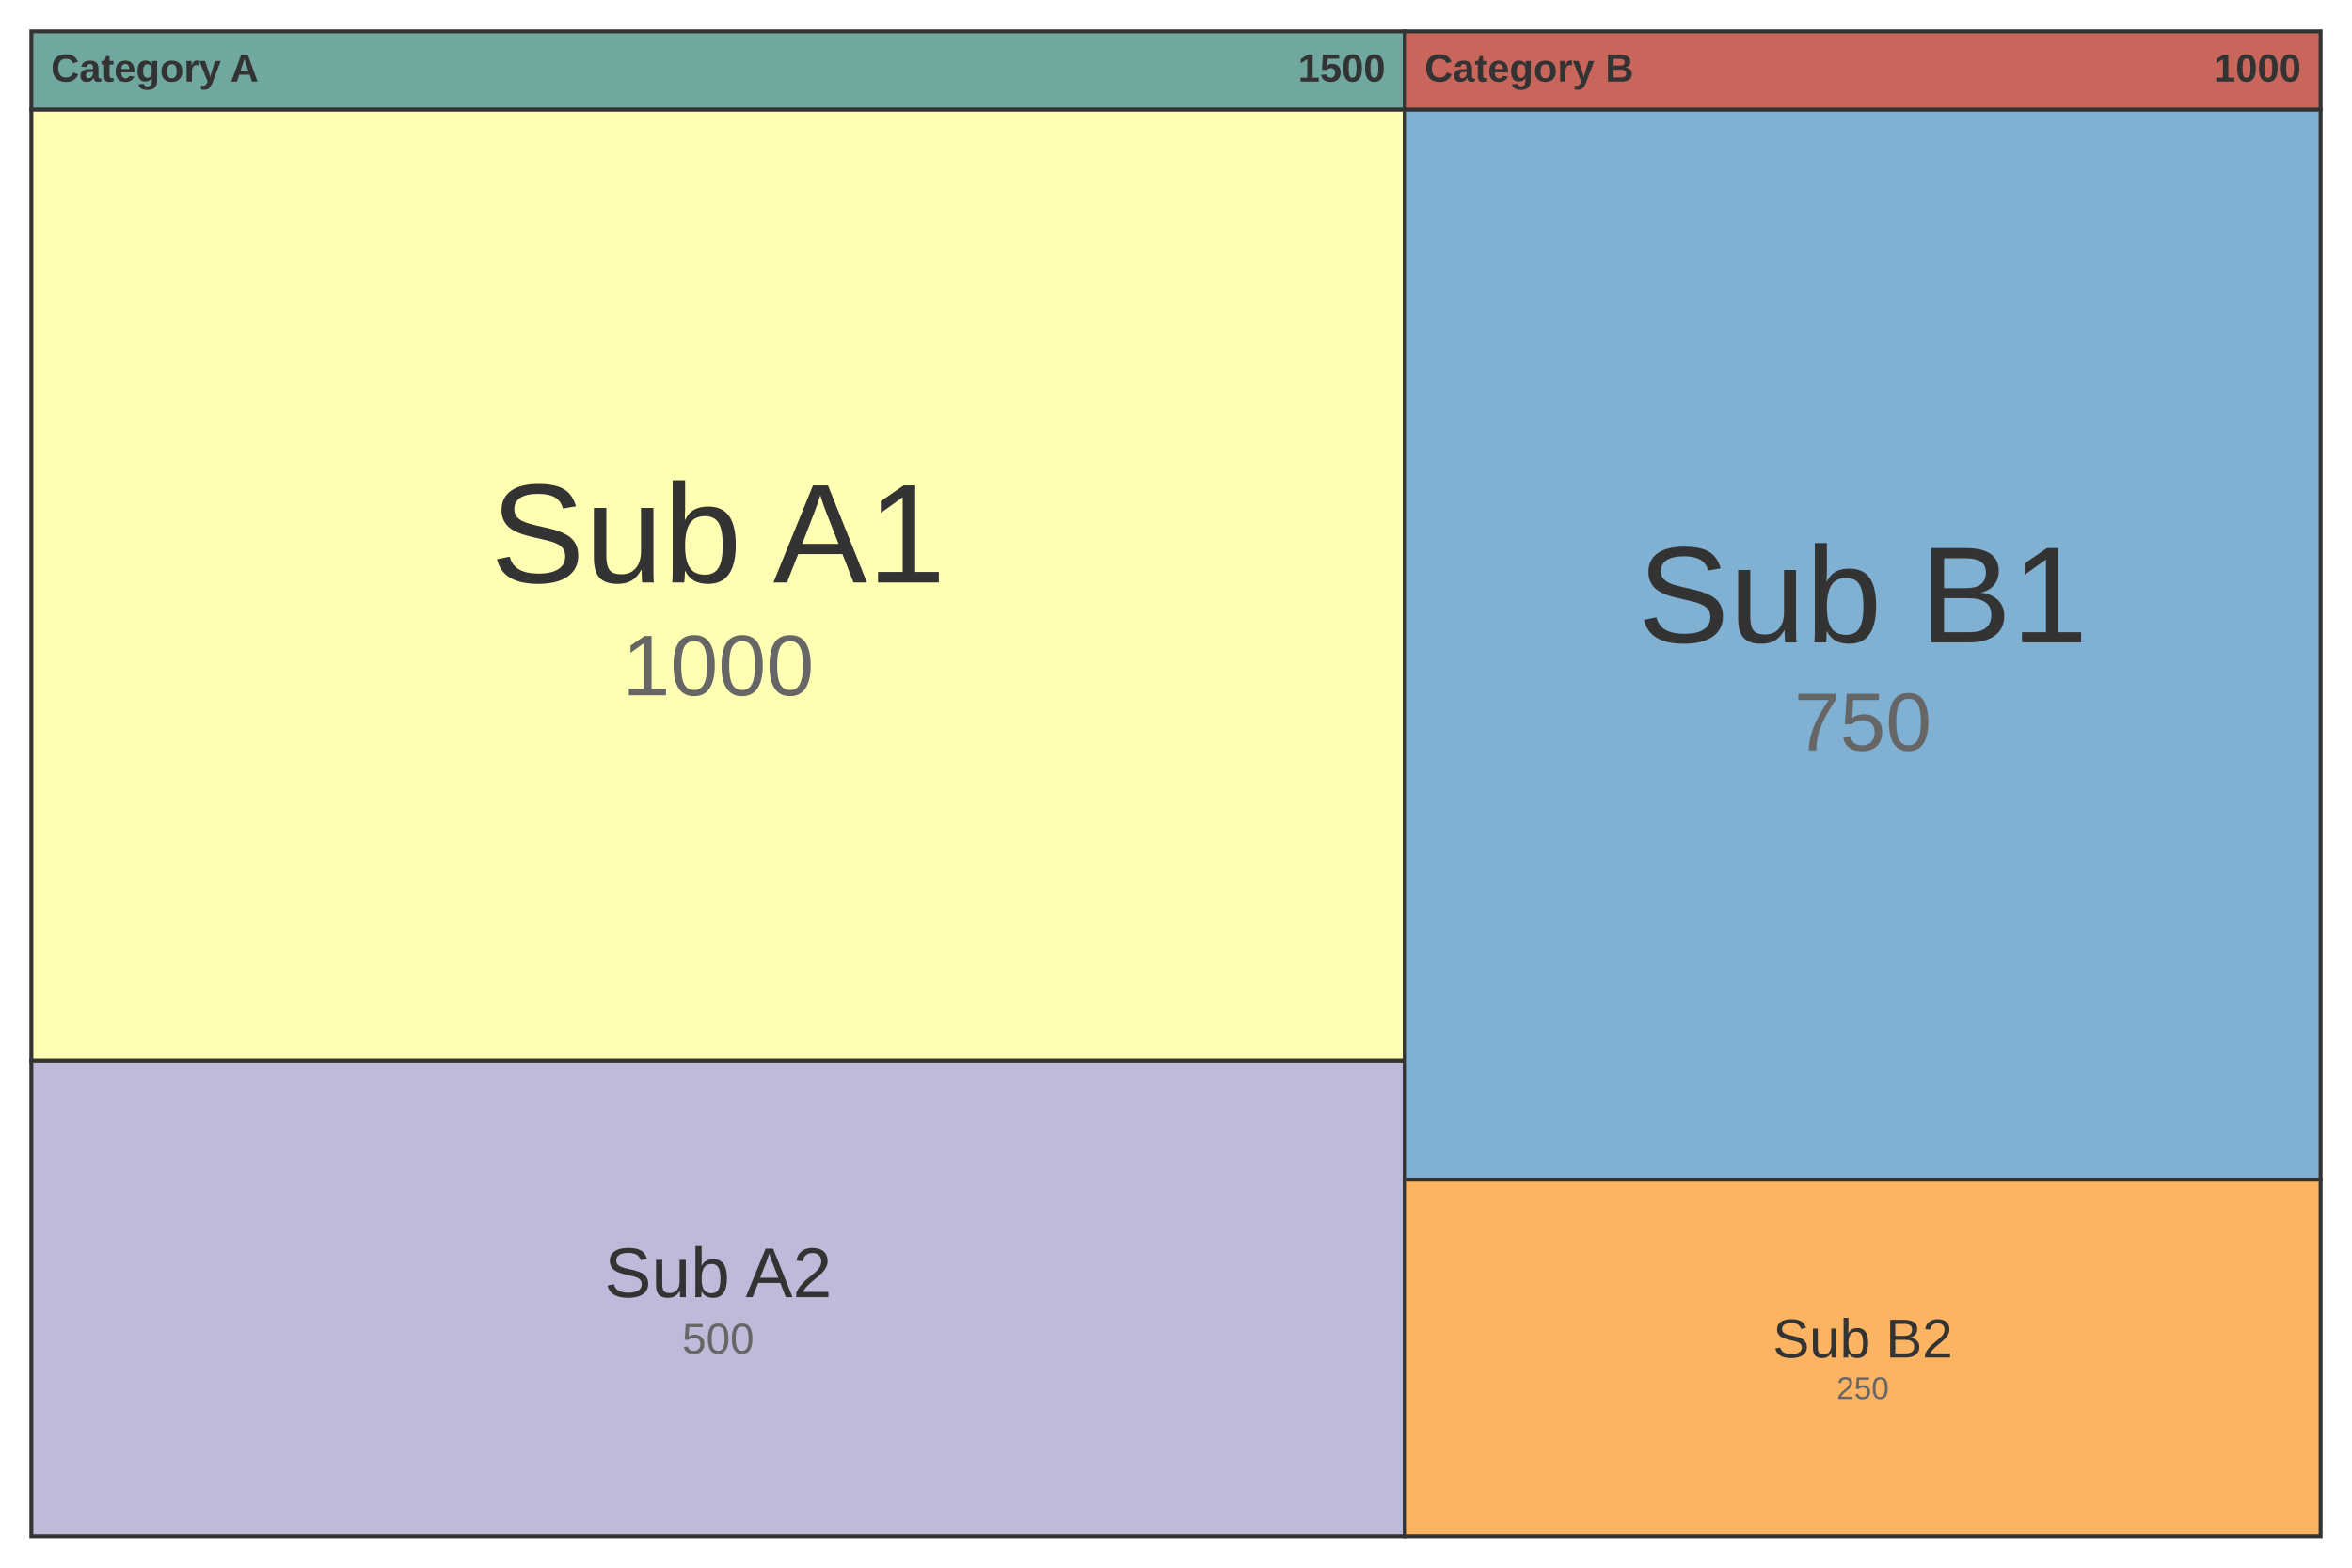
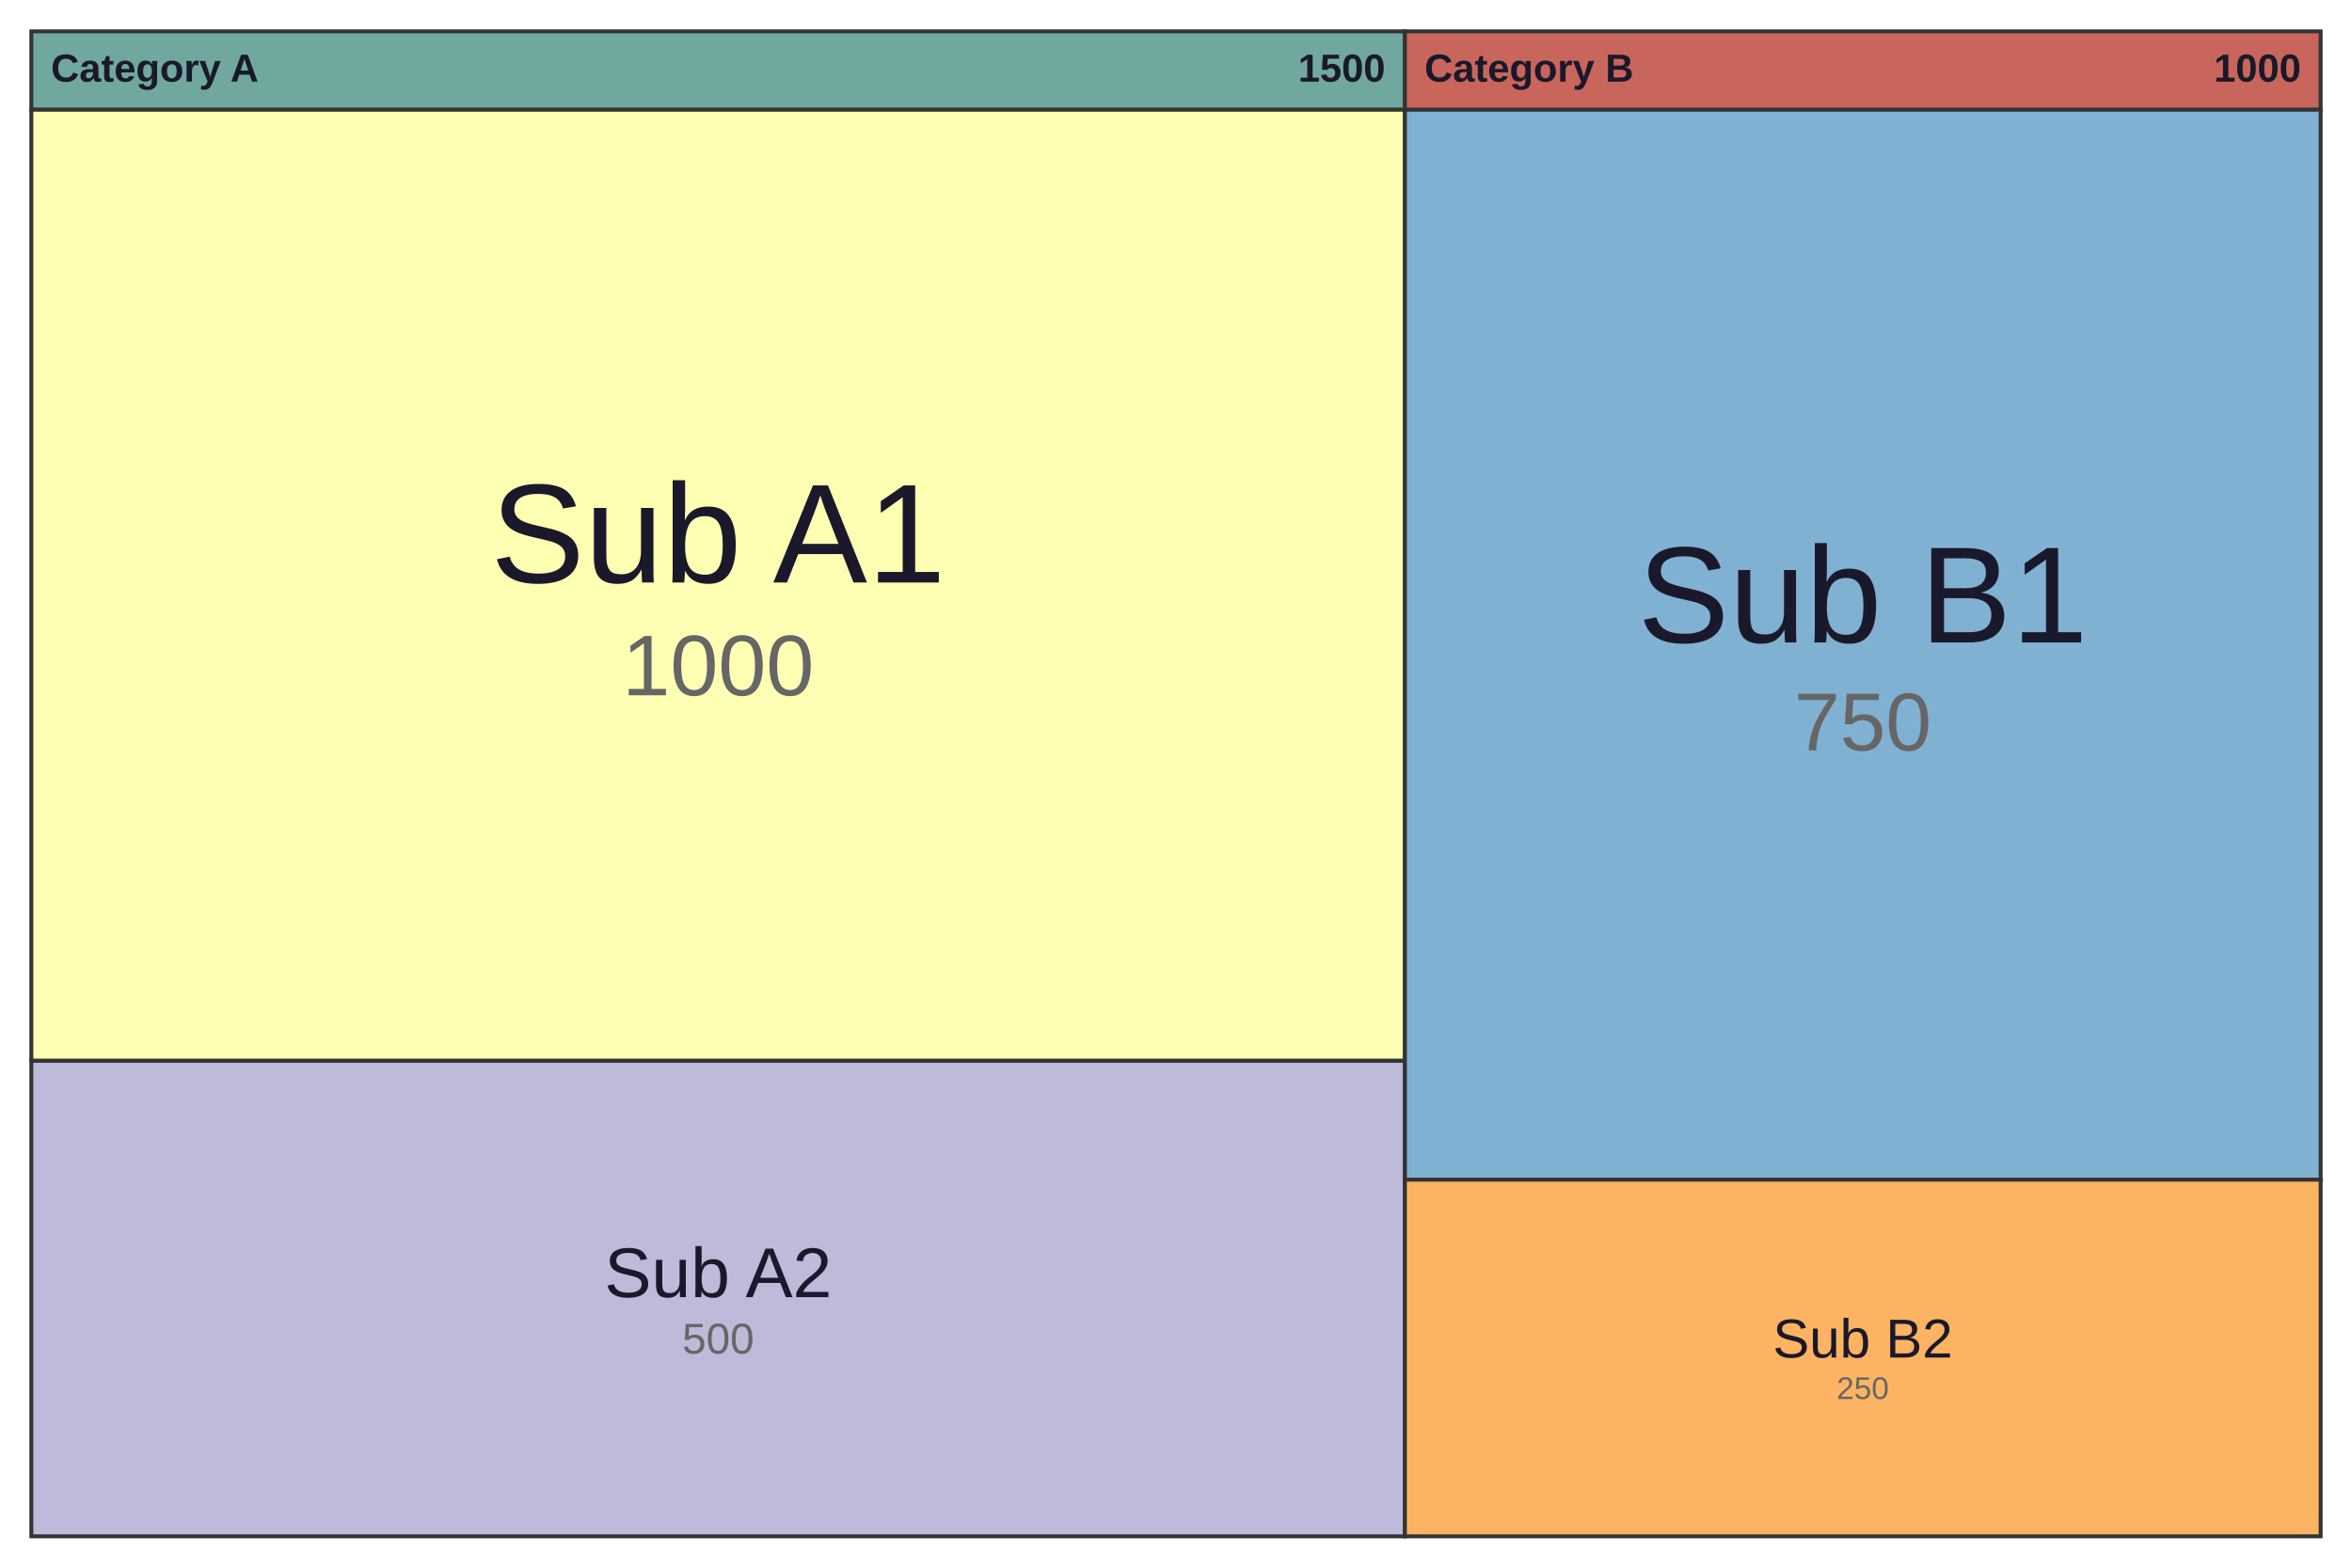
<svg xmlns="http://www.w3.org/2000/svg" id="mermaid-svg" width="100%" viewBox="0 0 600 400" style="max-width: 600px;" role="graphics-document document">
-   <rect x="8" y="8" width="350.4" height="20" fill="#70A89F" stroke="#333" stroke-width="1" />
-   <text x="13" y="18" text-anchor="start" dominant-baseline="middle" font-size="10px" font-family="'trebuchet ms', verdana, arial, sans-serif" font-weight="bold" fill="#333">Category A</text>
-   <text x="353.4" y="18" text-anchor="end" dominant-baseline="middle" font-size="10px" font-family="'trebuchet ms', verdana, arial, sans-serif" font-weight="bold" fill="#333">1500</text>
-   <rect x="8" y="28" width="350.4" height="242.67" fill="#ffffb3" stroke="#333" stroke-width="1" />
-   <text x="183.2" y="138.41" text-anchor="middle" dominant-baseline="middle" font-size="36px" font-family="'trebuchet ms', verdana, arial, sans-serif" fill="#333">Sub A1</text>
-   <text x="183.2" y="171.17" text-anchor="middle" dominant-baseline="middle" font-size="22px" font-family="'trebuchet ms', verdana, arial, sans-serif" fill="#666">1000</text>
-   <rect x="8" y="270.67" width="350.4" height="121.33" fill="#bebada" stroke="#333" stroke-width="1" />
-   <text x="183.2" y="325.87" text-anchor="middle" dominant-baseline="middle" font-size="18px" font-family="'trebuchet ms', verdana, arial, sans-serif" fill="#333">Sub A2</text>
-   <text x="183.2" y="342.25" text-anchor="middle" dominant-baseline="middle" font-size="11px" font-family="'trebuchet ms', verdana, arial, sans-serif" fill="#666">500</text>
-   <rect x="358.4" y="8" width="233.6" height="20" fill="#C8665B" stroke="#333" stroke-width="1" />
-   <text x="363.4" y="18" text-anchor="start" dominant-baseline="middle" font-size="10px" font-family="'trebuchet ms', verdana, arial, sans-serif" font-weight="bold" fill="#333">Category B</text>
-   <text x="587" y="18" text-anchor="end" dominant-baseline="middle" font-size="10px" font-family="'trebuchet ms', verdana, arial, sans-serif" font-weight="bold" fill="#333">1000</text>
-   <rect x="358.4" y="28" width="233.6" height="273" fill="#80b1d3" stroke="#333" stroke-width="1" />
-   <text x="475.2" y="153.99" text-anchor="middle" dominant-baseline="middle" font-size="35px" font-family="'trebuchet ms', verdana, arial, sans-serif" fill="#333">Sub B1</text>
-   <text x="475.2" y="185.52" text-anchor="middle" dominant-baseline="middle" font-size="21px" font-family="'trebuchet ms', verdana, arial, sans-serif" fill="#666">750</text>
-   <rect x="358.4" y="301" width="233.6" height="91" fill="#fdb462" stroke="#333" stroke-width="1" />
-   <text x="475.2" y="342.41" text-anchor="middle" dominant-baseline="middle" font-size="14px" font-family="'trebuchet ms', verdana, arial, sans-serif" fill="#333">Sub B2</text>
-   <text x="475.2" y="354.69" text-anchor="middle" dominant-baseline="middle" font-size="8px" font-family="'trebuchet ms', verdana, arial, sans-serif" fill="#666">250</text>
+   <rect x="8" y="8" width="350.4" height="20" fill="#70A89F" stroke="#333333" stroke-width="1" />
+   <text x="13" y="18" text-anchor="start" dominant-baseline="middle" font-size="10px" font-family="'trebuchet ms', verdana, arial, sans-serif" font-weight="bold" fill="#1a192b">Category A</text>
+   <text x="353.4" y="18" text-anchor="end" dominant-baseline="middle" font-size="10px" font-family="'trebuchet ms', verdana, arial, sans-serif" font-weight="bold" fill="#1a192b">1500</text>
+   <rect x="8" y="28" width="350.4" height="242.67" fill="#ffffb3" stroke="#333333" stroke-width="1" />
+   <text x="183.2" y="138.41" text-anchor="middle" dominant-baseline="middle" font-size="36px" font-family="'trebuchet ms', verdana, arial, sans-serif" fill="#1a192b">Sub A1</text>
+   <text x="183.2" y="171.17" text-anchor="middle" dominant-baseline="middle" font-size="22px" font-family="'trebuchet ms', verdana, arial, sans-serif" fill="#666666">1000</text>
+   <rect x="8" y="270.67" width="350.4" height="121.33" fill="#bebada" stroke="#333333" stroke-width="1" />
+   <text x="183.2" y="325.87" text-anchor="middle" dominant-baseline="middle" font-size="18px" font-family="'trebuchet ms', verdana, arial, sans-serif" fill="#1a192b">Sub A2</text>
+   <text x="183.2" y="342.25" text-anchor="middle" dominant-baseline="middle" font-size="11px" font-family="'trebuchet ms', verdana, arial, sans-serif" fill="#666666">500</text>
+   <rect x="358.4" y="8" width="233.6" height="20" fill="#C8665B" stroke="#333333" stroke-width="1" />
+   <text x="363.4" y="18" text-anchor="start" dominant-baseline="middle" font-size="10px" font-family="'trebuchet ms', verdana, arial, sans-serif" font-weight="bold" fill="#1a192b">Category B</text>
+   <text x="587" y="18" text-anchor="end" dominant-baseline="middle" font-size="10px" font-family="'trebuchet ms', verdana, arial, sans-serif" font-weight="bold" fill="#1a192b">1000</text>
+   <rect x="358.4" y="28" width="233.6" height="273" fill="#80b1d3" stroke="#333333" stroke-width="1" />
+   <text x="475.2" y="153.99" text-anchor="middle" dominant-baseline="middle" font-size="35px" font-family="'trebuchet ms', verdana, arial, sans-serif" fill="#1a192b">Sub B1</text>
+   <text x="475.2" y="185.52" text-anchor="middle" dominant-baseline="middle" font-size="21px" font-family="'trebuchet ms', verdana, arial, sans-serif" fill="#666666">750</text>
+   <rect x="358.4" y="301" width="233.6" height="91" fill="#fdb462" stroke="#333333" stroke-width="1" />
+   <text x="475.2" y="342.41" text-anchor="middle" dominant-baseline="middle" font-size="14px" font-family="'trebuchet ms', verdana, arial, sans-serif" fill="#1a192b">Sub B2</text>
+   <text x="475.2" y="354.69" text-anchor="middle" dominant-baseline="middle" font-size="8px" font-family="'trebuchet ms', verdana, arial, sans-serif" fill="#666666">250</text>
</svg>
